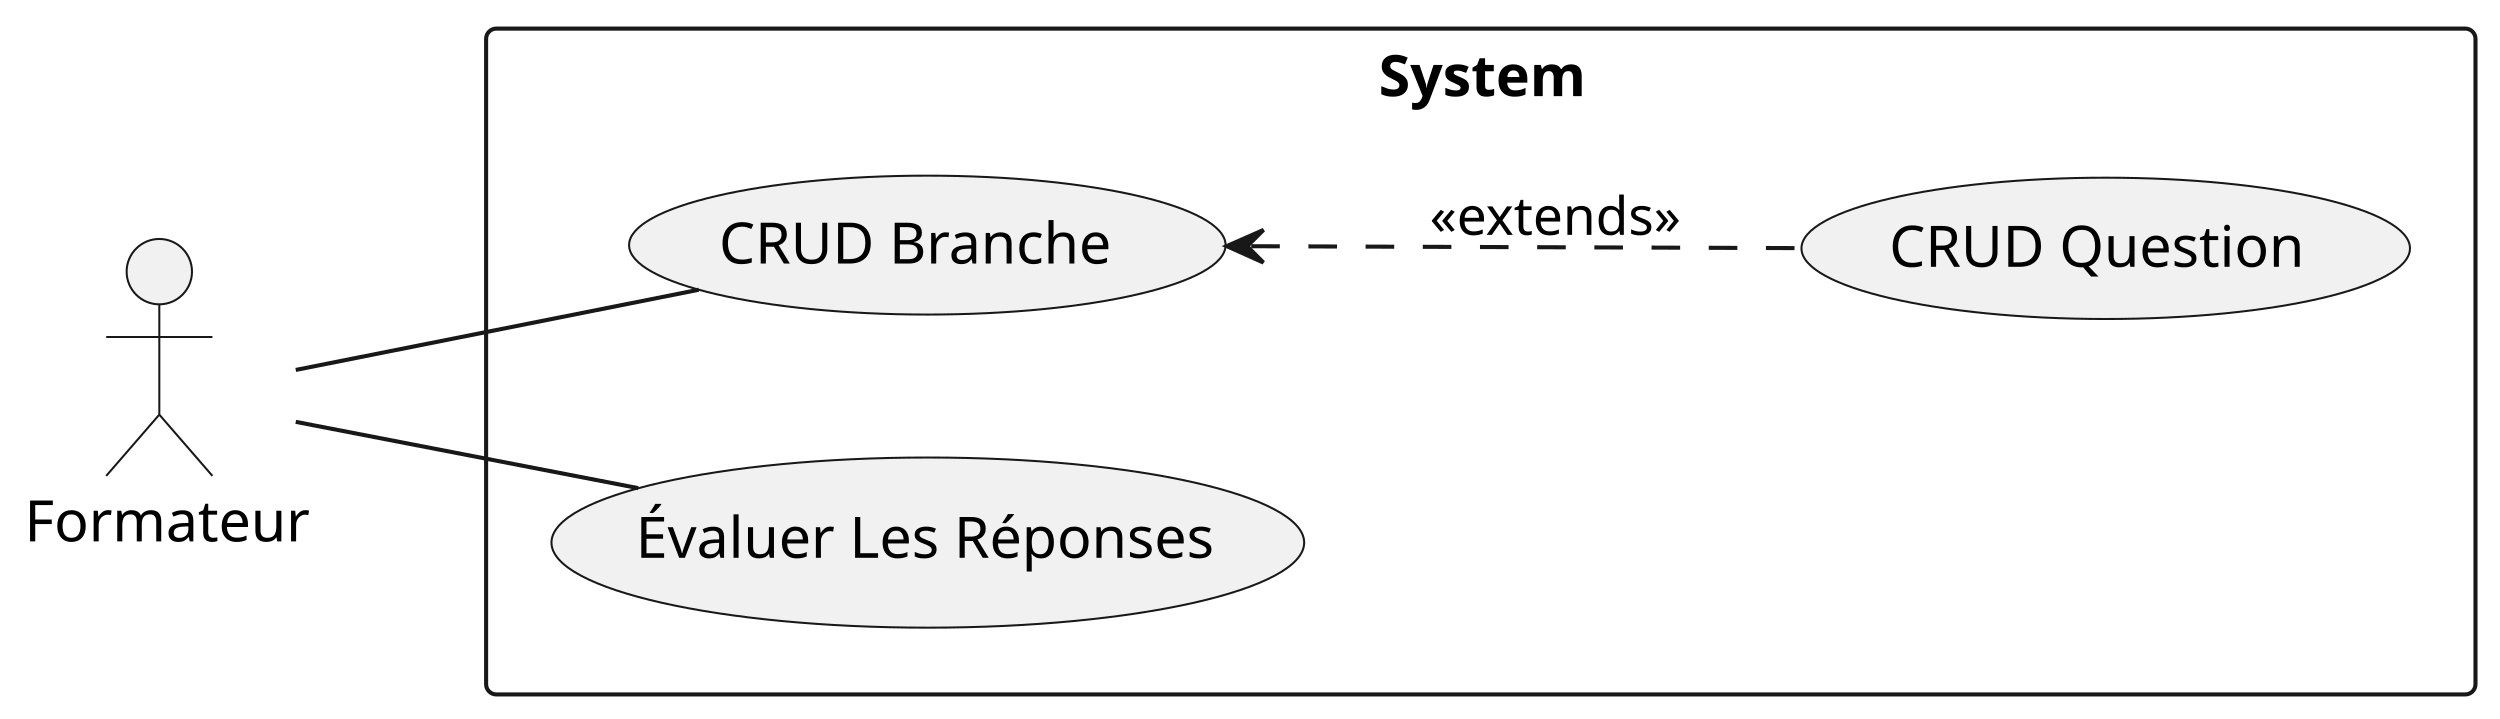
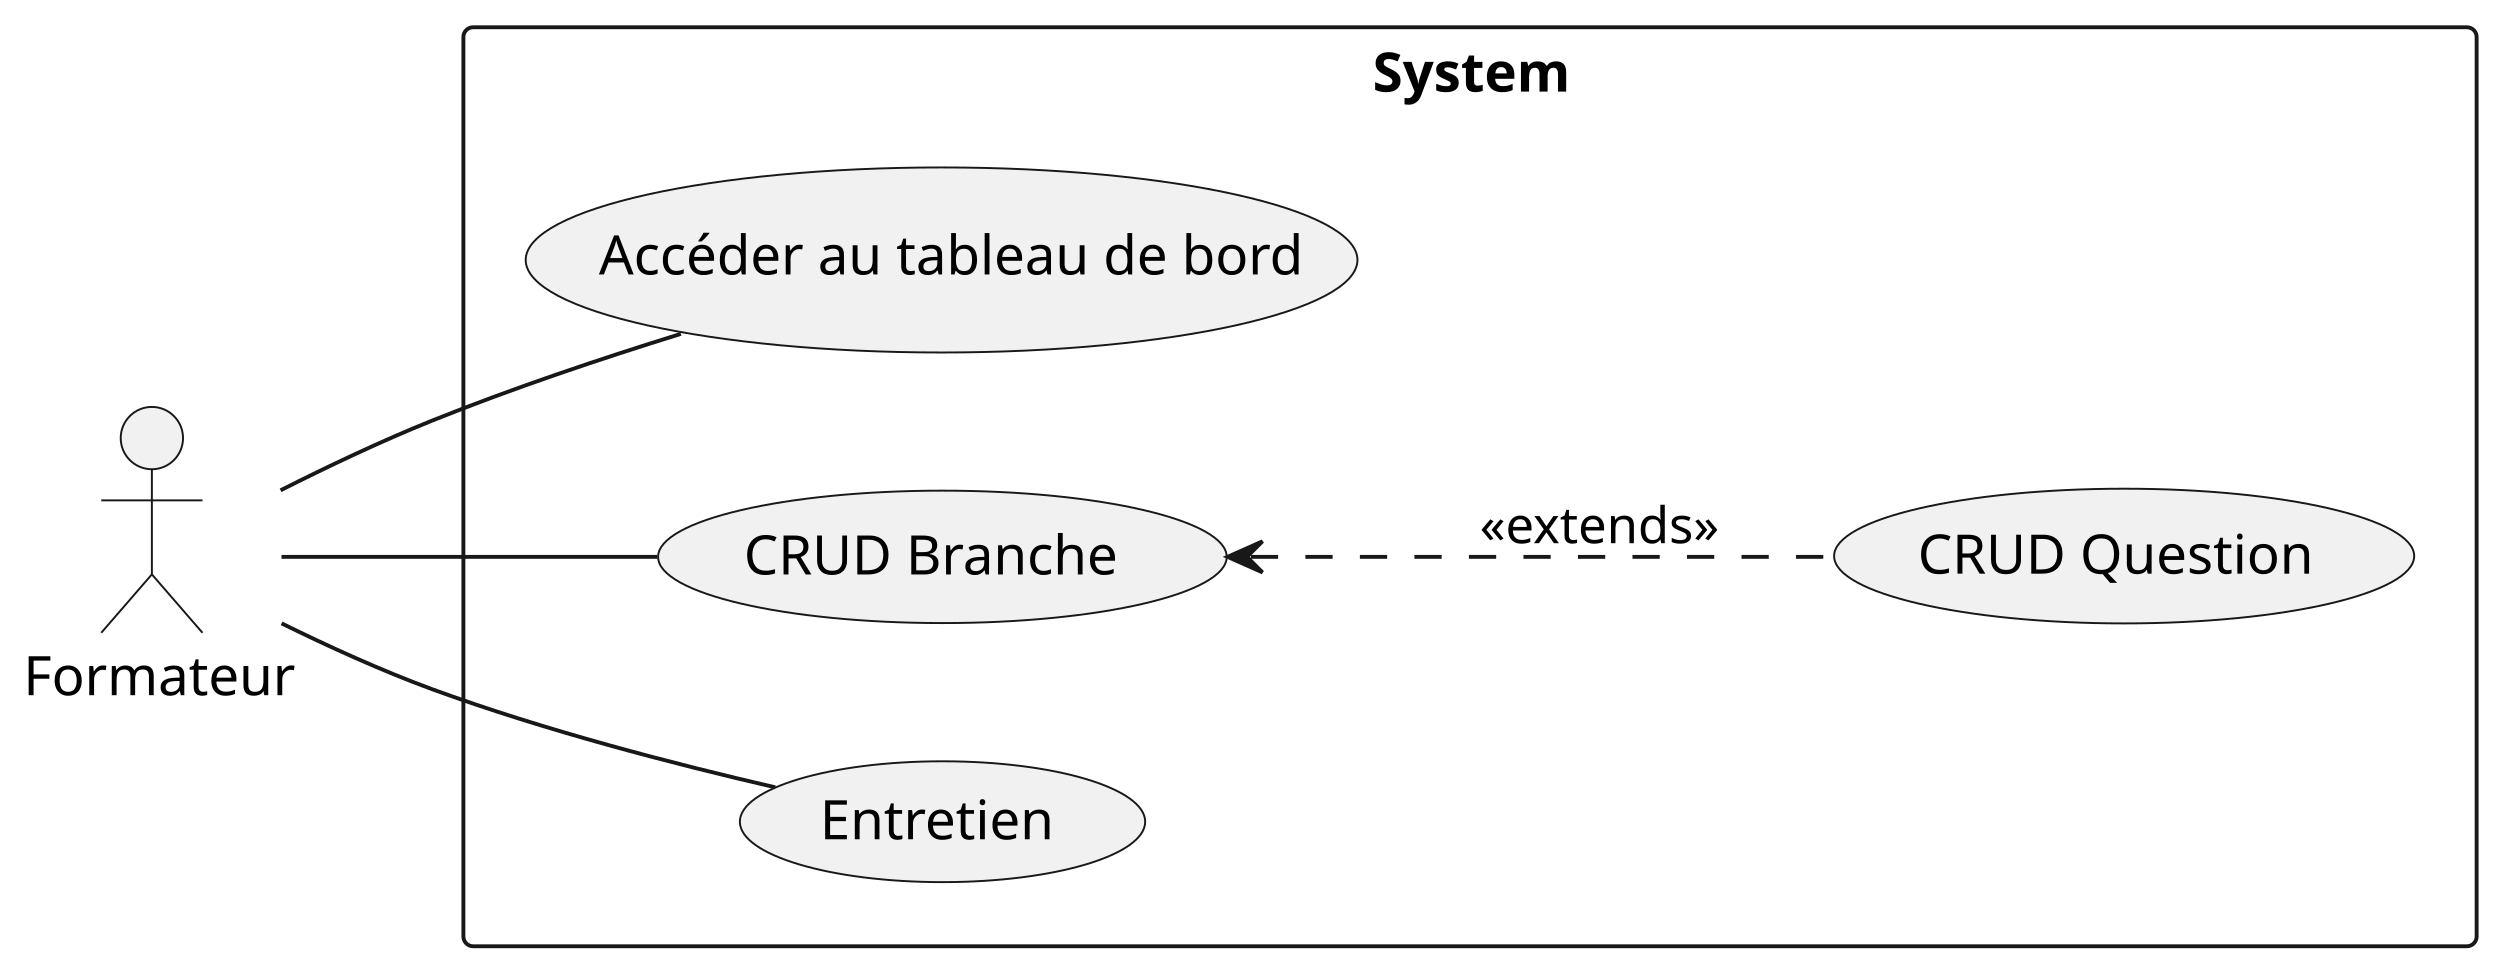
- <svg xmlns="http://www.w3.org/2000/svg" contentStyleType="text/css" height="176px" preserveAspectRatio="none" style="width:612px;height:176px;background:#FFFFFF;" version="1.1" viewBox="0 0 612 176" width="612px" zoomAndPan="magnify">
+ <svg xmlns="http://www.w3.org/2000/svg" contentStyleType="text/css" height="249px" preserveAspectRatio="none" style="width:642px;height:249px;background:#FFFFFF;" version="1.1" viewBox="0 0 642 249" width="642px" zoomAndPan="magnify">
  <defs />
  <g>
    <g id="cluster_System">
-       <rect fill="none" height="163" rx="2.5" ry="2.5" style="stroke:#181818;stroke-width:1.0;" width="487" x="119" y="7" />
-       <text fill="#000000" font-family="sans-serif" font-size="14" font-weight="bold" lengthAdjust="spacing" textLength="50" x="337.5" y="23.533">System</text>
+       <rect fill="none" height="236" rx="2.5" ry="2.5" style="stroke:#181818;stroke-width:1.0;" width="517" x="119" y="7" />
+       <text fill="#000000" font-family="sans-serif" font-size="14" font-weight="bold" lengthAdjust="spacing" textLength="50" x="352.5" y="23.533">System</text>
    </g>
    <g id="elem_UC1">
-       <ellipse cx="227.011" cy="60.002" fill="#F1F1F1" rx="73.011" ry="17.002" style="stroke:#181818;stroke-width:0.5;" />
-       <text fill="#000000" font-family="sans-serif" font-size="14" lengthAdjust="spacing" textLength="96" x="176.011" y="64.519">CRUD Branche</text>
+       <ellipse cx="241.798" cy="66.76" fill="#F1F1F1" rx="106.798" ry="23.76" style="stroke:#181818;stroke-width:0.5;" />
+       <text fill="#000000" font-family="sans-serif" font-size="14" lengthAdjust="spacing" textLength="176" x="153.798" y="70.488">Accéder au tableau de bord</text>
    </g>
    <g id="elem_UC2">
-       <ellipse cx="515.481" cy="60.796" fill="#F1F1F1" rx="74.481" ry="17.296" style="stroke:#181818;stroke-width:0.5;" />
-       <text fill="#000000" font-family="sans-serif" font-size="14" lengthAdjust="spacing" textLength="100" x="462.481" y="65.313">CRUD Question</text>
+       <ellipse cx="242.011" cy="143.002" fill="#F1F1F1" rx="73.011" ry="17.002" style="stroke:#181818;stroke-width:0.5;" />
+       <text fill="#000000" font-family="sans-serif" font-size="14" lengthAdjust="spacing" textLength="96" x="191.011" y="147.519">CRUD Branche</text>
    </g>
    <g id="elem_UC3">
-       <ellipse cx="227.131" cy="132.826" fill="#F1F1F1" rx="92.131" ry="20.826" style="stroke:#181818;stroke-width:0.5;" />
-       <text fill="#000000" font-family="sans-serif" font-size="14" lengthAdjust="spacing" textLength="143" x="155.631" y="136.555">Évaluer Les Réponses</text>
+       <ellipse cx="545.481" cy="142.796" fill="#F1F1F1" rx="74.481" ry="17.296" style="stroke:#181818;stroke-width:0.5;" />
+       <text fill="#000000" font-family="sans-serif" font-size="14" lengthAdjust="spacing" textLength="100" x="492.481" y="147.313">CRUD Question</text>
+     </g>
+     <g id="elem_UC4">
+       <ellipse cx="242.042" cy="211.016" fill="#F1F1F1" rx="52.042" ry="15.516" style="stroke:#181818;stroke-width:0.5;" />
+       <text fill="#000000" font-family="sans-serif" font-size="14" lengthAdjust="spacing" textLength="57" x="210.542" y="215.532">Entretien</text>
    </g>
    <g id="elem_fr">
-       <ellipse cx="39" cy="66.5" fill="#F1F1F1" rx="8" ry="8" style="stroke:#181818;stroke-width:0.5;" />
-       <path d="M39,74.5 L39,101.5 M26,82.5 L52,82.5 M39,101.5 L26,116.5 M39,101.5 L52,116.5 " fill="none" style="stroke:#181818;stroke-width:0.5;" />
-       <text fill="#000000" font-family="sans-serif" font-size="14" lengthAdjust="spacing" textLength="66" x="6" y="132.533">Formateur</text>
+       <ellipse cx="39" cy="112.5" fill="#F1F1F1" rx="8" ry="8" style="stroke:#181818;stroke-width:0.5;" />
+       <path d="M39,120.5 L39,147.5 M26,128.5 L52,128.5 M39,147.5 L26,162.5 M39,147.5 L52,162.5 " fill="none" style="stroke:#181818;stroke-width:0.5;" />
+       <text fill="#000000" font-family="sans-serif" font-size="14" lengthAdjust="spacing" textLength="66" x="6" y="178.533">Formateur</text>
    </g>
    <g id="link_fr_UC1">
-       <path d="M72.4,90.56 C99.56,85.15 138.95,77.32 171.04,70.93 " fill="none" id="fr-UC1" style="stroke:#181818;stroke-width:1.0;" />
+       <path d="M72.05,125.91 C84.08,119.84 97.99,113.22 111,108 C131.42,99.8 154.17,92.15 174.85,85.73 " fill="none" id="fr-UC1" style="stroke:#181818;stroke-width:1.0;" />
    </g>
-     <g id="link_UC1_UC2">
-       <path d="M306.3,60.271 C349.31,60.421 397.75,60.59 440.98,60.74 " fill="none" id="UC1-backto-UC2" style="stroke:#181818;stroke-width:1.0;stroke-dasharray:7.0,7.0;" />
-       <polygon fill="#181818" points="300.3,60.25,309.286,64.281,305.3,60.267,309.314,56.281,300.3,60.25" style="stroke:#181818;stroke-width:1.0;" />
-       <text fill="#000000" font-family="sans-serif" font-size="13" lengthAdjust="spacing" textLength="60" x="350" y="57.495">«extends»</text>
+     <g id="link_fr_UC2">
+       <path d="M72.29,143 C98.26,143 135.73,143 168.77,143 " fill="none" id="fr-UC2" style="stroke:#181818;stroke-width:1.0;" />
    </g>
-     <g id="link_fr_UC3">
-       <path d="M72.4,103.27 C95.51,107.74 127.45,113.93 156.23,119.5 " fill="none" id="fr-UC3" style="stroke:#181818;stroke-width:1.0;" />
+     <g id="link_UC2_UC3">
+       <path d="M321.22,143 C368.25,143 423.44,143 470.78,143 " fill="none" id="UC2-backto-UC3" style="stroke:#181818;stroke-width:1.0;stroke-dasharray:7.0,7.0;" />
+       <polygon fill="#181818" points="315.22,143,324.22,147,320.22,143,324.22,139,315.22,143" style="stroke:#181818;stroke-width:1.0;" />
+       <text fill="#000000" font-family="sans-serif" font-size="13" lengthAdjust="spacing" textLength="60" x="380" y="139.495">«extends»</text>
+     </g>
+     <g id="link_fr_UC4">
+       <path d="M72.31,160.08 C84.25,165.96 98.04,172.25 111,177 C139.8,187.55 173.32,196.24 199.1,202.19 " fill="none" id="fr-UC4" style="stroke:#181818;stroke-width:1.0;" />
    </g>
  </g>
</svg>
